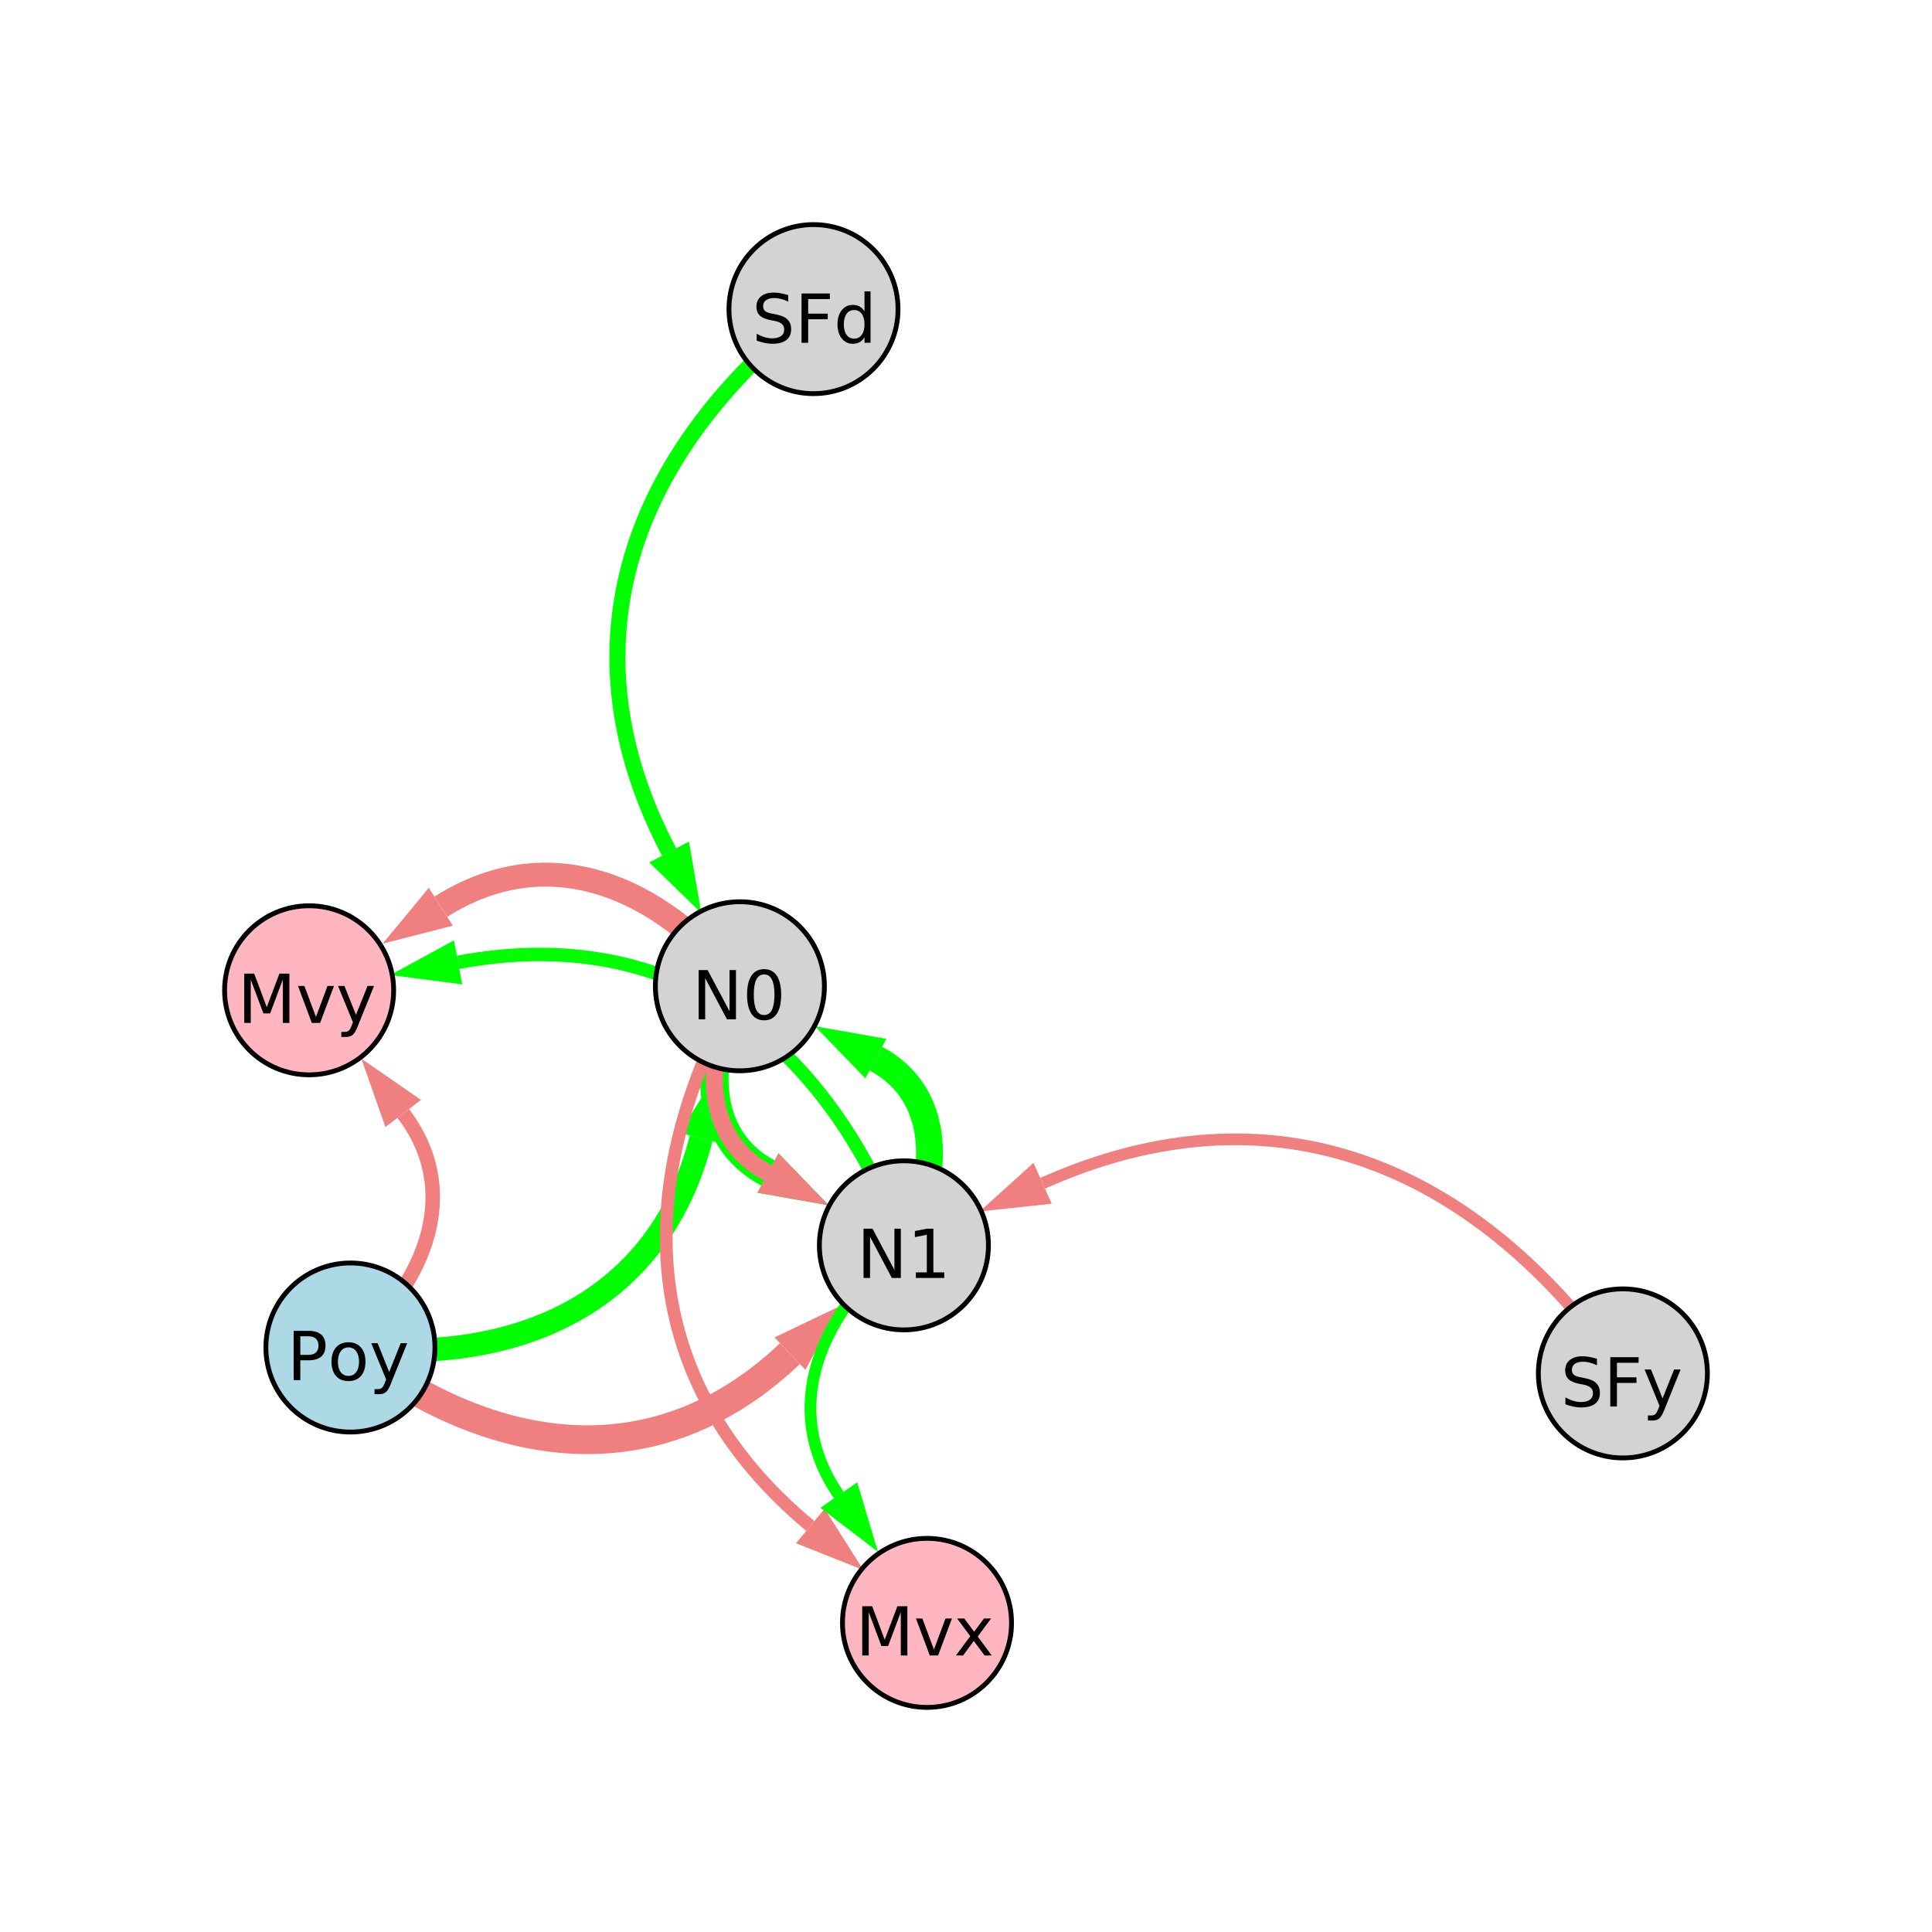
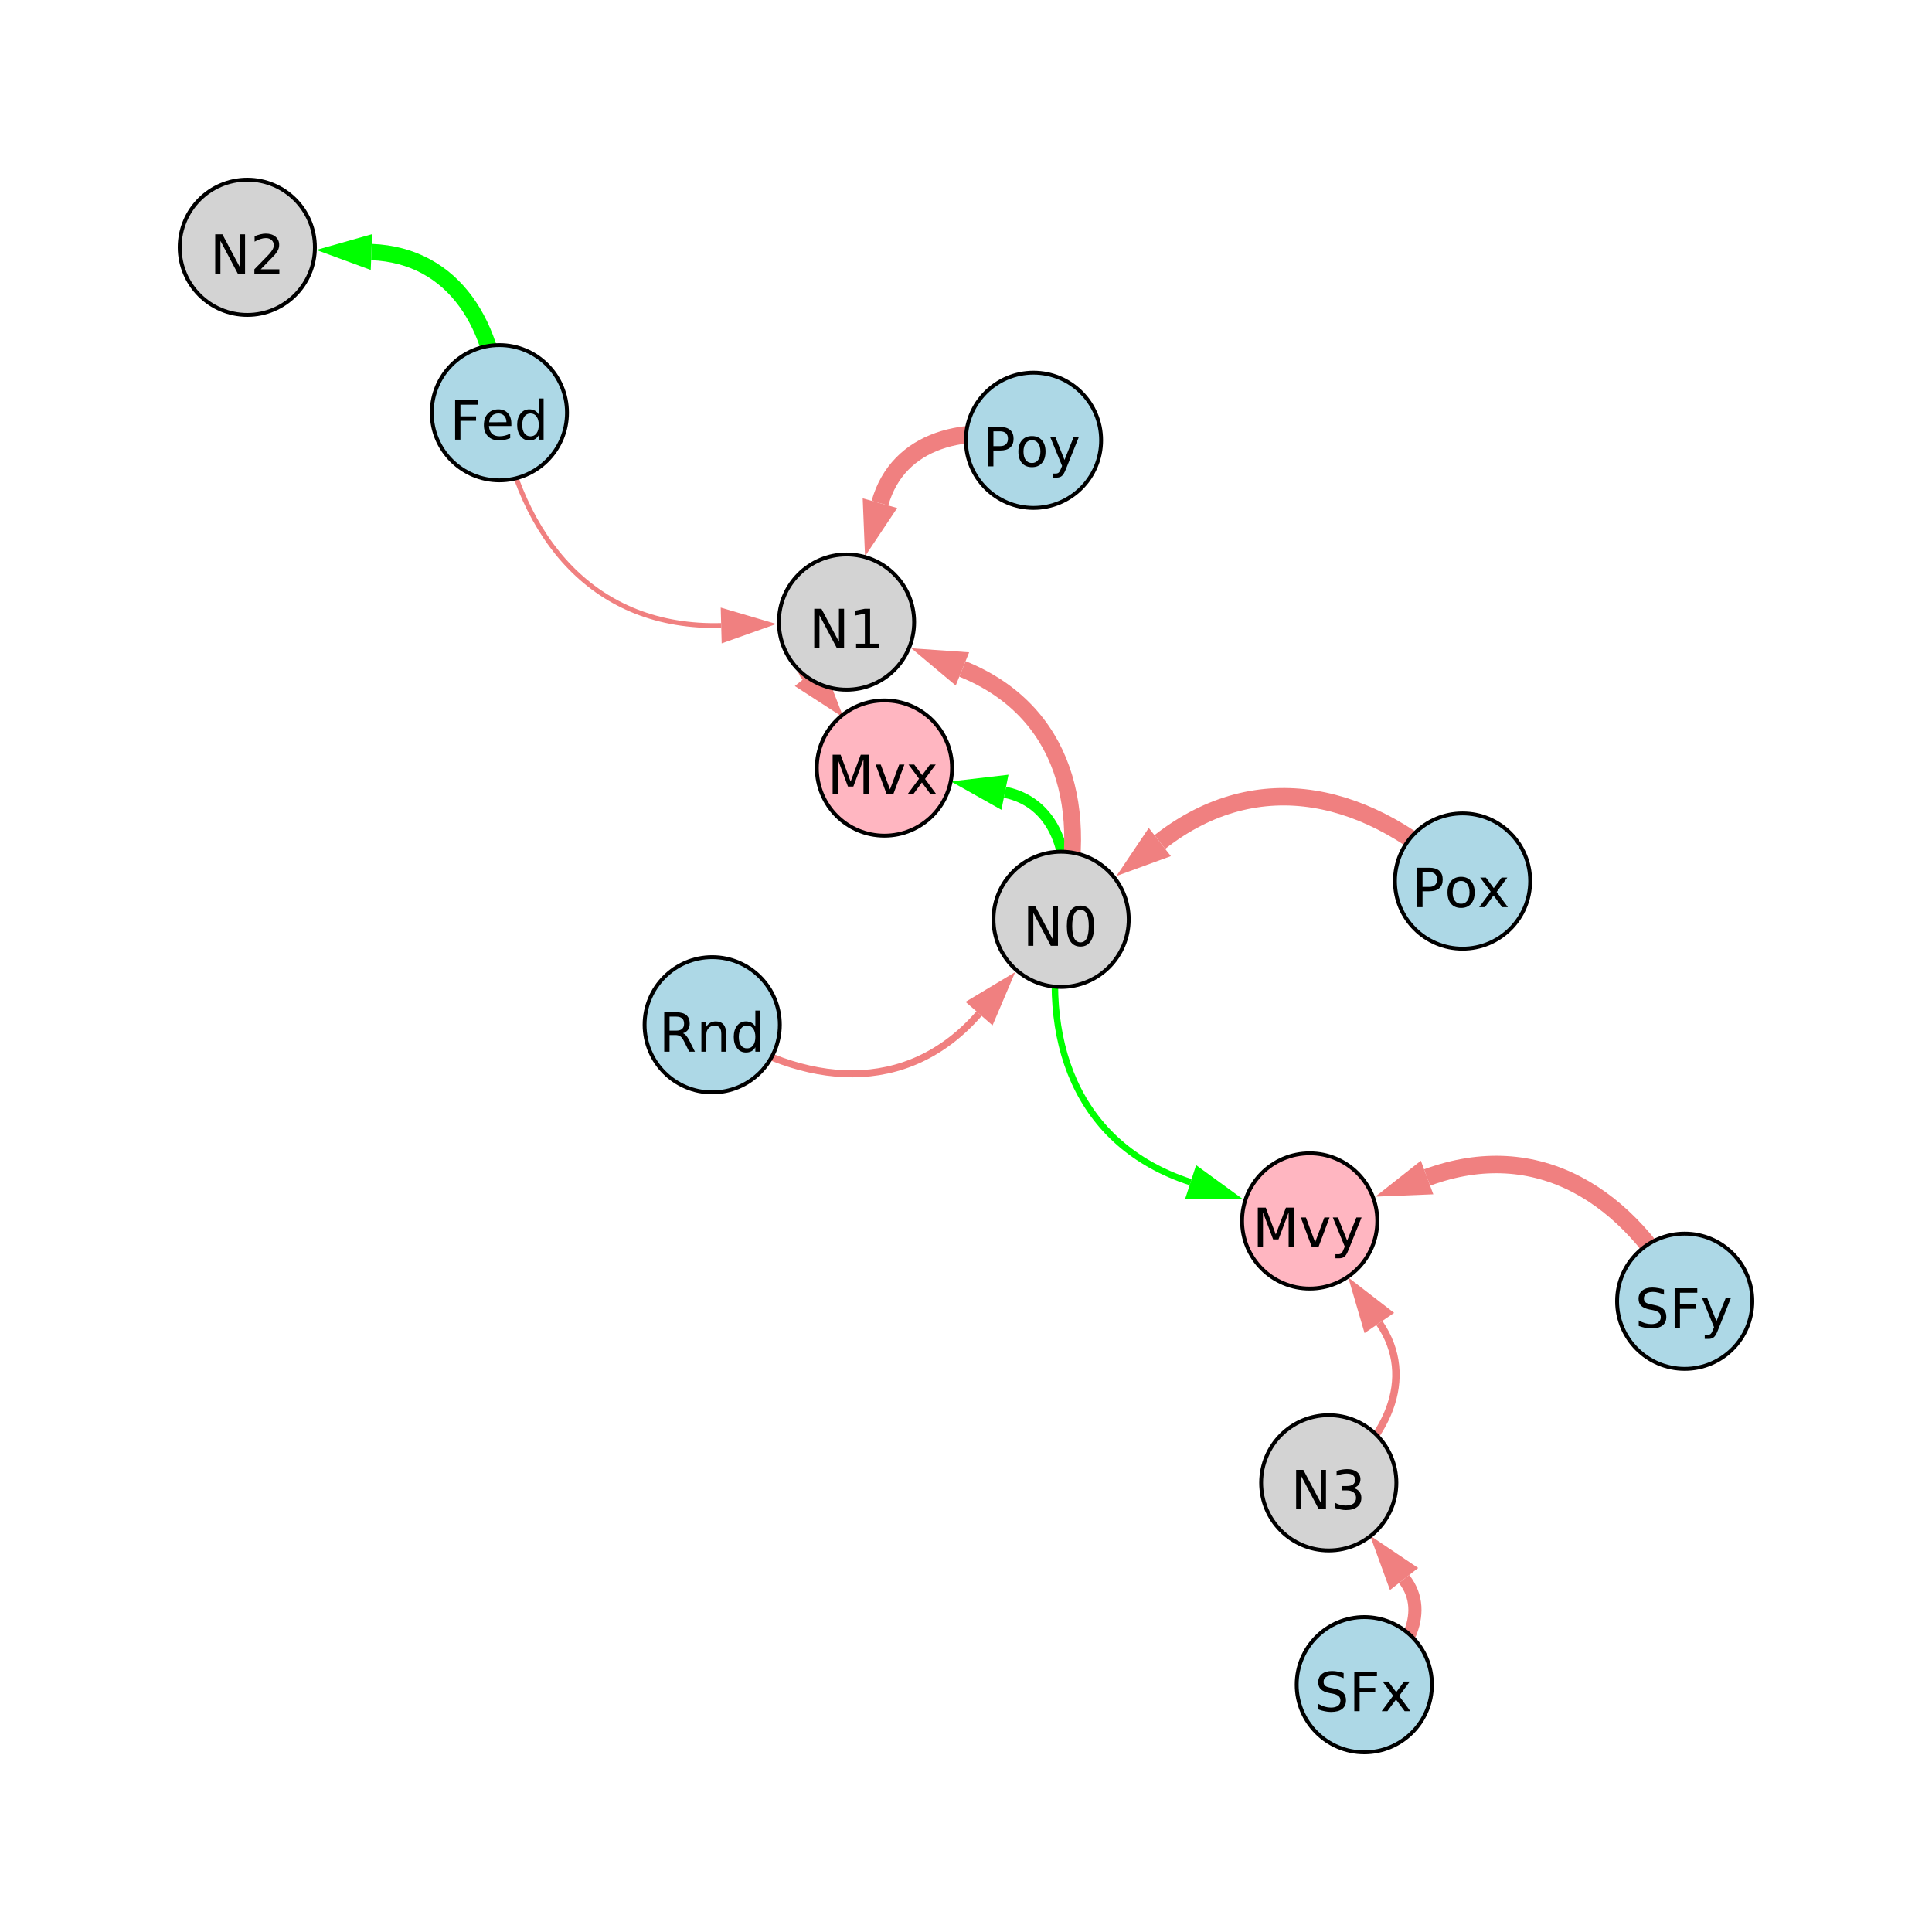
- <svg xmlns="http://www.w3.org/2000/svg" xmlns:xlink="http://www.w3.org/1999/xlink" width="400pt" height="400pt" viewBox="0 0 400 400" version="1.1">
+ <svg xmlns="http://www.w3.org/2000/svg" xmlns:xlink="http://www.w3.org/1999/xlink" width="500pt" height="500pt" viewBox="0 0 500 500" version="1.1">
  <defs>
    <g>
      <symbol overflow="visible" id="glyph0-0">
        <path style="stroke:none;" d="M 0.703 2.469 L 0.703 -9.875 L 7.703 -9.875 L 7.703 2.469 Z M 1.484 1.703 L 6.922 1.703 L 6.922 -9.078 L 1.484 -9.078 Z M 1.484 1.703 " />
      </symbol>
      <symbol overflow="visible" id="glyph0-1">
+         <path style="stroke:none;" d="M 1.375 -10.203 L 3.234 -10.203 L 7.766 -1.672 L 7.766 -10.203 L 9.094 -10.203 L 9.094 0 L 7.234 0 L 2.719 -8.531 L 2.719 0 L 1.375 0 Z M 1.375 -10.203 " />
+       </symbol>
+       <symbol overflow="visible" id="glyph0-2">
+         <path style="stroke:none;" d="M 5.688 -5.5 C 6.344 -5.363 6.852 -5.07 7.219 -4.625 C 7.594 -4.176 7.781 -3.625 7.781 -2.969 C 7.781 -1.957 7.43 -1.176 6.734 -0.625 C 6.047 -0.07 5.066 0.203 3.797 0.203 C 3.367 0.203 2.926 0.156 2.469 0.062 C 2.02 -0.02 1.551 -0.145 1.062 -0.312 L 1.062 -1.641 C 1.445 -1.422 1.867 -1.254 2.328 -1.141 C 2.785 -1.023 3.258 -0.969 3.75 -0.969 C 4.613 -0.969 5.27 -1.133 5.719 -1.469 C 6.176 -1.812 6.406 -2.312 6.406 -2.969 C 6.406 -3.57 6.191 -4.039 5.766 -4.375 C 5.348 -4.719 4.766 -4.891 4.016 -4.891 L 2.828 -4.891 L 2.828 -6.016 L 4.078 -6.016 C 4.754 -6.016 5.27 -6.148 5.625 -6.422 C 5.988 -6.703 6.172 -7.098 6.172 -7.609 C 6.172 -8.129 5.984 -8.531 5.609 -8.812 C 5.242 -9.094 4.711 -9.234 4.016 -9.234 C 3.641 -9.234 3.234 -9.191 2.797 -9.109 C 2.367 -9.023 1.895 -8.895 1.375 -8.719 L 1.375 -9.953 C 1.895 -10.098 2.383 -10.207 2.844 -10.281 C 3.301 -10.352 3.734 -10.391 4.141 -10.391 C 5.191 -10.391 6.02 -10.148 6.625 -9.672 C 7.238 -9.203 7.547 -8.562 7.547 -7.75 C 7.547 -7.176 7.383 -6.695 7.062 -6.312 C 6.738 -5.926 6.281 -5.656 5.688 -5.5 Z M 5.688 -5.5 " />
+       </symbol>
+       <symbol overflow="visible" id="glyph0-3">
+         <path style="stroke:none;" d="M 1.375 -10.203 L 3.438 -10.203 L 6.031 -3.266 L 8.656 -10.203 L 10.719 -10.203 L 10.719 0 L 9.359 0 L 9.359 -8.969 L 6.734 -1.969 L 5.344 -1.969 L 2.719 -8.969 L 2.719 0 L 1.375 0 Z M 1.375 -10.203 " />
+       </symbol>
+       <symbol overflow="visible" id="glyph0-4">
+         <path style="stroke:none;" d="M 0.422 -7.656 L 1.75 -7.656 L 4.141 -1.234 L 6.531 -7.656 L 7.875 -7.656 L 5 0 L 3.281 0 Z M 0.422 -7.656 " />
+       </symbol>
+       <symbol overflow="visible" id="glyph0-5">
+         <path style="stroke:none;" d="M 4.5 0.719 C 4.145 1.625 3.797 2.211 3.453 2.484 C 3.117 2.766 2.672 2.906 2.109 2.906 L 1.109 2.906 L 1.109 1.859 L 1.844 1.859 C 2.188 1.859 2.453 1.773 2.641 1.609 C 2.836 1.453 3.051 1.066 3.281 0.453 L 3.516 -0.125 L 0.422 -7.656 L 1.75 -7.656 L 4.141 -1.672 L 6.531 -7.656 L 7.875 -7.656 Z M 4.5 0.719 " />
+       </symbol>
+       <symbol overflow="visible" id="glyph0-6">
+         <path style="stroke:none;" d="M 4.453 -9.297 C 3.742 -9.297 3.207 -8.945 2.844 -8.25 C 2.488 -7.551 2.312 -6.5 2.312 -5.094 C 2.312 -3.695 2.488 -2.645 2.844 -1.938 C 3.207 -1.238 3.742 -0.891 4.453 -0.891 C 5.172 -0.891 5.707 -1.238 6.062 -1.938 C 6.414 -2.645 6.594 -3.695 6.594 -5.094 C 6.594 -6.5 6.414 -7.551 6.062 -8.25 C 5.707 -8.945 5.172 -9.297 4.453 -9.297 Z M 4.453 -10.391 C 5.598 -10.391 6.473 -9.938 7.078 -9.031 C 7.68 -8.125 7.984 -6.812 7.984 -5.094 C 7.984 -3.375 7.68 -2.062 7.078 -1.156 C 6.473 -0.25 5.598 0.203 4.453 0.203 C 3.305 0.203 2.43 -0.25 1.828 -1.156 C 1.223 -2.062 0.922 -3.375 0.922 -5.094 C 0.922 -6.812 1.223 -8.125 1.828 -9.031 C 2.43 -9.938 3.305 -10.391 4.453 -10.391 Z M 4.453 -10.391 " />
+       </symbol>
+       <symbol overflow="visible" id="glyph0-7">
+         <path style="stroke:none;" d="M 7.688 -7.656 L 4.922 -3.938 L 7.828 0 L 6.344 0 L 4.109 -3.016 L 1.891 0 L 0.406 0 L 3.375 -4 L 0.656 -7.656 L 2.141 -7.656 L 4.172 -4.922 L 6.203 -7.656 Z M 7.688 -7.656 " />
+       </symbol>
+       <symbol overflow="visible" id="glyph0-8">
+         <path style="stroke:none;" d="M 6.219 -4.781 C 6.508 -4.688 6.797 -4.473 7.078 -4.141 C 7.359 -3.816 7.641 -3.367 7.922 -2.797 L 9.328 0 L 7.844 0 L 6.531 -2.625 C 6.195 -3.301 5.867 -3.75 5.547 -3.969 C 5.234 -4.195 4.805 -4.312 4.266 -4.312 L 2.75 -4.312 L 2.75 0 L 1.375 0 L 1.375 -10.203 L 4.484 -10.203 C 5.648 -10.203 6.52 -9.957 7.094 -9.469 C 7.676 -8.988 7.969 -8.254 7.969 -7.266 C 7.969 -6.617 7.816 -6.082 7.516 -5.656 C 7.211 -5.238 6.781 -4.945 6.219 -4.781 Z M 2.75 -9.078 L 2.75 -5.453 L 4.484 -5.453 C 5.148 -5.453 5.656 -5.602 6 -5.906 C 6.344 -6.219 6.516 -6.672 6.516 -7.266 C 6.516 -7.859 6.344 -8.305 6 -8.609 C 5.656 -8.922 5.148 -9.078 4.484 -9.078 Z M 2.75 -9.078 " />
+       </symbol>
+       <symbol overflow="visible" id="glyph0-9">
+         <path style="stroke:none;" d="M 7.688 -4.625 L 7.688 0 L 6.422 0 L 6.422 -4.578 C 6.422 -5.305 6.281 -5.848 6 -6.203 C 5.719 -6.566 5.297 -6.75 4.734 -6.75 C 4.055 -6.75 3.52 -6.531 3.125 -6.094 C 2.727 -5.664 2.531 -5.078 2.531 -4.328 L 2.531 0 L 1.266 0 L 1.266 -7.656 L 2.531 -7.656 L 2.531 -6.469 C 2.832 -6.926 3.188 -7.27 3.594 -7.5 C 4.008 -7.727 4.484 -7.844 5.016 -7.844 C 5.891 -7.844 6.551 -7.566 7 -7.016 C 7.457 -6.473 7.688 -5.676 7.688 -4.625 Z M 7.688 -4.625 " />
+       </symbol>
+       <symbol overflow="visible" id="glyph0-10">
+         <path style="stroke:none;" d="M 6.359 -6.5 L 6.359 -10.641 L 7.609 -10.641 L 7.609 0 L 6.359 0 L 6.359 -1.156 C 6.098 -0.695 5.766 -0.352 5.359 -0.125 C 4.953 0.094 4.469 0.203 3.906 0.203 C 2.977 0.203 2.223 -0.164 1.641 -0.906 C 1.055 -1.645 0.766 -2.617 0.766 -3.828 C 0.766 -5.023 1.055 -5.992 1.641 -6.734 C 2.223 -7.473 2.977 -7.844 3.906 -7.844 C 4.469 -7.844 4.953 -7.727 5.359 -7.5 C 5.766 -7.281 6.098 -6.945 6.359 -6.5 Z M 2.078 -3.828 C 2.078 -2.898 2.266 -2.172 2.641 -1.641 C 3.023 -1.117 3.551 -0.859 4.219 -0.859 C 4.875 -0.859 5.395 -1.117 5.781 -1.641 C 6.164 -2.172 6.359 -2.898 6.359 -3.828 C 6.359 -4.742 6.164 -5.461 5.781 -5.984 C 5.395 -6.516 4.875 -6.781 4.219 -6.781 C 3.551 -6.781 3.023 -6.516 2.641 -5.984 C 2.266 -5.461 2.078 -4.742 2.078 -3.828 Z M 2.078 -3.828 " />
+       </symbol>
+       <symbol overflow="visible" id="glyph0-11">
        <path style="stroke:none;" d="M 2.75 -9.078 L 2.75 -5.234 L 4.484 -5.234 C 5.129 -5.234 5.629 -5.398 5.984 -5.734 C 6.336 -6.066 6.516 -6.539 6.516 -7.156 C 6.516 -7.77 6.336 -8.242 5.984 -8.578 C 5.629 -8.91 5.129 -9.078 4.484 -9.078 Z M 1.375 -10.203 L 4.484 -10.203 C 5.629 -10.203 6.492 -9.941 7.078 -9.422 C 7.672 -8.91 7.969 -8.156 7.969 -7.156 C 7.969 -6.145 7.672 -5.383 7.078 -4.875 C 6.492 -4.363 5.629 -4.109 4.484 -4.109 L 2.75 -4.109 L 2.75 0 L 1.375 0 Z M 1.375 -10.203 " />
      </symbol>
-       <symbol overflow="visible" id="glyph0-2">
+       <symbol overflow="visible" id="glyph0-12">
        <path style="stroke:none;" d="M 4.281 -6.781 C 3.613 -6.781 3.082 -6.516 2.688 -5.984 C 2.289 -5.461 2.094 -4.742 2.094 -3.828 C 2.094 -2.91 2.285 -2.188 2.672 -1.656 C 3.066 -1.133 3.602 -0.875 4.281 -0.875 C 4.957 -0.875 5.488 -1.133 5.875 -1.656 C 6.27 -2.188 6.469 -2.91 6.469 -3.828 C 6.469 -4.734 6.27 -5.453 5.875 -5.984 C 5.488 -6.516 4.957 -6.781 4.281 -6.781 Z M 4.281 -7.844 C 5.375 -7.844 6.234 -7.484 6.859 -6.766 C 7.484 -6.055 7.797 -5.078 7.797 -3.828 C 7.797 -2.566 7.484 -1.578 6.859 -0.859 C 6.234 -0.148 5.375 0.203 4.281 0.203 C 3.188 0.203 2.328 -0.148 1.703 -0.859 C 1.078 -1.578 0.766 -2.566 0.766 -3.828 C 0.766 -5.078 1.078 -6.055 1.703 -6.766 C 2.328 -7.484 3.188 -7.844 4.281 -7.844 Z M 4.281 -7.844 " />
      </symbol>
-       <symbol overflow="visible" id="glyph0-3">
-         <path style="stroke:none;" d="M 4.5 0.719 C 4.145 1.625 3.797 2.211 3.453 2.484 C 3.117 2.766 2.672 2.906 2.109 2.906 L 1.109 2.906 L 1.109 1.859 L 1.844 1.859 C 2.188 1.859 2.453 1.773 2.641 1.609 C 2.836 1.453 3.051 1.066 3.281 0.453 L 3.516 -0.125 L 0.422 -7.656 L 1.75 -7.656 L 4.141 -1.672 L 6.531 -7.656 L 7.875 -7.656 Z M 4.5 0.719 " />
-       </symbol>
-       <symbol overflow="visible" id="glyph0-4">
-         <path style="stroke:none;" d="M 1.375 -10.203 L 3.234 -10.203 L 7.766 -1.672 L 7.766 -10.203 L 9.094 -10.203 L 9.094 0 L 7.234 0 L 2.719 -8.531 L 2.719 0 L 1.375 0 Z M 1.375 -10.203 " />
-       </symbol>
-       <symbol overflow="visible" id="glyph0-5">
-         <path style="stroke:none;" d="M 4.453 -9.297 C 3.742 -9.297 3.207 -8.945 2.844 -8.25 C 2.488 -7.551 2.312 -6.5 2.312 -5.094 C 2.312 -3.695 2.488 -2.645 2.844 -1.938 C 3.207 -1.238 3.742 -0.891 4.453 -0.891 C 5.172 -0.891 5.707 -1.238 6.062 -1.938 C 6.414 -2.645 6.594 -3.695 6.594 -5.094 C 6.594 -6.5 6.414 -7.551 6.062 -8.25 C 5.707 -8.945 5.172 -9.297 4.453 -9.297 Z M 4.453 -10.391 C 5.598 -10.391 6.473 -9.938 7.078 -9.031 C 7.68 -8.125 7.984 -6.812 7.984 -5.094 C 7.984 -3.375 7.68 -2.062 7.078 -1.156 C 6.473 -0.25 5.598 0.203 4.453 0.203 C 3.305 0.203 2.43 -0.25 1.828 -1.156 C 1.223 -2.062 0.922 -3.375 0.922 -5.094 C 0.922 -6.812 1.223 -8.125 1.828 -9.031 C 2.43 -9.938 3.305 -10.391 4.453 -10.391 Z M 4.453 -10.391 " />
-       </symbol>
-       <symbol overflow="visible" id="glyph0-6">
-         <path style="stroke:none;" d="M 1.375 -10.203 L 3.438 -10.203 L 6.031 -3.266 L 8.656 -10.203 L 10.719 -10.203 L 10.719 0 L 9.359 0 L 9.359 -8.969 L 6.734 -1.969 L 5.344 -1.969 L 2.719 -8.969 L 2.719 0 L 1.375 0 Z M 1.375 -10.203 " />
-       </symbol>
-       <symbol overflow="visible" id="glyph0-7">
-         <path style="stroke:none;" d="M 0.422 -7.656 L 1.75 -7.656 L 4.141 -1.234 L 6.531 -7.656 L 7.875 -7.656 L 5 0 L 3.281 0 Z M 0.422 -7.656 " />
-       </symbol>
-       <symbol overflow="visible" id="glyph0-8">
+       <symbol overflow="visible" id="glyph0-13">
        <path style="stroke:none;" d="M 1.734 -1.156 L 4 -1.156 L 4 -8.953 L 1.531 -8.453 L 1.531 -9.719 L 3.984 -10.203 L 5.359 -10.203 L 5.359 -1.156 L 7.609 -1.156 L 7.609 0 L 1.734 0 Z M 1.734 -1.156 " />
      </symbol>
-       <symbol overflow="visible" id="glyph0-9">
+       <symbol overflow="visible" id="glyph0-14">
+         <path style="stroke:none;" d="M 1.375 -10.203 L 7.234 -10.203 L 7.234 -9.047 L 2.75 -9.047 L 2.75 -6.031 L 6.797 -6.031 L 6.797 -4.875 L 2.75 -4.875 L 2.75 0 L 1.375 0 Z M 1.375 -10.203 " />
+       </symbol>
+       <symbol overflow="visible" id="glyph0-15">
+         <path style="stroke:none;" d="M 7.875 -4.141 L 7.875 -3.531 L 2.078 -3.531 C 2.141 -2.664 2.398 -2.004 2.859 -1.547 C 3.328 -1.098 3.977 -0.875 4.812 -0.875 C 5.301 -0.875 5.77 -0.93 6.219 -1.047 C 6.676 -1.16 7.129 -1.336 7.578 -1.578 L 7.578 -0.391 C 7.117 -0.203 6.648 -0.055 6.172 0.047 C 5.703 0.148 5.227 0.203 4.75 0.203 C 3.52 0.203 2.547 -0.148 1.828 -0.859 C 1.117 -1.578 0.766 -2.539 0.766 -3.75 C 0.766 -5.008 1.102 -6.004 1.781 -6.734 C 2.457 -7.473 3.375 -7.844 4.531 -7.844 C 5.562 -7.844 6.375 -7.508 6.969 -6.844 C 7.57 -6.188 7.875 -5.285 7.875 -4.141 Z M 6.609 -4.516 C 6.598 -5.203 6.406 -5.75 6.031 -6.156 C 5.656 -6.57 5.16 -6.781 4.547 -6.781 C 3.836 -6.781 3.27 -6.578 2.844 -6.172 C 2.426 -5.773 2.188 -5.219 2.125 -4.5 Z M 6.609 -4.516 " />
+       </symbol>
+       <symbol overflow="visible" id="glyph0-16">
        <path style="stroke:none;" d="M 7.5 -9.875 L 7.5 -8.531 C 6.969 -8.781 6.469 -8.961 6 -9.078 C 5.539 -9.203 5.094 -9.266 4.656 -9.266 C 3.906 -9.266 3.328 -9.117 2.922 -8.828 C 2.516 -8.535 2.312 -8.125 2.312 -7.594 C 2.312 -7.133 2.445 -6.789 2.719 -6.562 C 2.988 -6.332 3.504 -6.148 4.266 -6.016 L 5.094 -5.844 C 6.125 -5.645 6.883 -5.297 7.375 -4.797 C 7.863 -4.305 8.109 -3.645 8.109 -2.812 C 8.109 -1.82 7.773 -1.07 7.109 -0.562 C 6.453 -0.051 5.484 0.203 4.203 0.203 C 3.711 0.203 3.195 0.145 2.656 0.031 C 2.113 -0.07 1.551 -0.234 0.969 -0.453 L 0.969 -1.875 C 1.531 -1.562 2.078 -1.32 2.609 -1.156 C 3.148 -1 3.68 -0.922 4.203 -0.922 C 4.984 -0.922 5.586 -1.078 6.016 -1.391 C 6.453 -1.703 6.672 -2.145 6.672 -2.719 C 6.672 -3.219 6.516 -3.609 6.203 -3.891 C 5.898 -4.172 5.395 -4.383 4.688 -4.531 L 3.844 -4.688 C 2.812 -4.895 2.066 -5.219 1.609 -5.656 C 1.148 -6.094 0.922 -6.703 0.922 -7.484 C 0.922 -8.379 1.238 -9.086 1.875 -9.609 C 2.508 -10.129 3.383 -10.391 4.5 -10.391 C 4.977 -10.391 5.469 -10.344 5.969 -10.25 C 6.469 -10.164 6.977 -10.039 7.5 -9.875 Z M 7.5 -9.875 " />
      </symbol>
-       <symbol overflow="visible" id="glyph0-10">
-         <path style="stroke:none;" d="M 1.375 -10.203 L 7.234 -10.203 L 7.234 -9.047 L 2.75 -9.047 L 2.75 -6.031 L 6.797 -6.031 L 6.797 -4.875 L 2.75 -4.875 L 2.75 0 L 1.375 0 Z M 1.375 -10.203 " />
-       </symbol>
-       <symbol overflow="visible" id="glyph0-11">
-         <path style="stroke:none;" d="M 7.688 -7.656 L 4.922 -3.938 L 7.828 0 L 6.344 0 L 4.109 -3.016 L 1.891 0 L 0.406 0 L 3.375 -4 L 0.656 -7.656 L 2.141 -7.656 L 4.172 -4.922 L 6.203 -7.656 Z M 7.688 -7.656 " />
-       </symbol>
-       <symbol overflow="visible" id="glyph0-12">
-         <path style="stroke:none;" d="M 6.359 -6.5 L 6.359 -10.641 L 7.609 -10.641 L 7.609 0 L 6.359 0 L 6.359 -1.156 C 6.098 -0.695 5.766 -0.352 5.359 -0.125 C 4.953 0.094 4.469 0.203 3.906 0.203 C 2.977 0.203 2.223 -0.164 1.641 -0.906 C 1.055 -1.645 0.766 -2.617 0.766 -3.828 C 0.766 -5.023 1.055 -5.992 1.641 -6.734 C 2.223 -7.473 2.977 -7.844 3.906 -7.844 C 4.469 -7.844 4.953 -7.727 5.359 -7.5 C 5.766 -7.281 6.098 -6.945 6.359 -6.5 Z M 2.078 -3.828 C 2.078 -2.898 2.266 -2.172 2.641 -1.641 C 3.023 -1.117 3.551 -0.859 4.219 -0.859 C 4.875 -0.859 5.395 -1.117 5.781 -1.641 C 6.164 -2.172 6.359 -2.898 6.359 -3.828 C 6.359 -4.742 6.164 -5.461 5.781 -5.984 C 5.395 -6.516 4.875 -6.781 4.219 -6.781 C 3.551 -6.781 3.023 -6.516 2.641 -5.984 C 2.266 -5.461 2.078 -4.742 2.078 -3.828 Z M 2.078 -3.828 " />
+       <symbol overflow="visible" id="glyph0-17">
+         <path style="stroke:none;" d="M 2.688 -1.156 L 7.5 -1.156 L 7.5 0 L 1.031 0 L 1.031 -1.156 C 1.551 -1.695 2.266 -2.426 3.172 -3.344 C 4.078 -4.258 4.645 -4.848 4.875 -5.109 C 5.312 -5.609 5.617 -6.031 5.797 -6.375 C 5.973 -6.719 6.062 -7.055 6.062 -7.391 C 6.062 -7.93 5.867 -8.375 5.484 -8.719 C 5.109 -9.062 4.613 -9.234 4 -9.234 C 3.57 -9.234 3.117 -9.156 2.641 -9 C 2.16 -8.852 1.645 -8.625 1.094 -8.312 L 1.094 -9.719 C 1.645 -9.938 2.16 -10.102 2.641 -10.219 C 3.129 -10.332 3.578 -10.391 3.984 -10.391 C 5.035 -10.391 5.875 -10.125 6.5 -9.594 C 7.133 -9.07 7.453 -8.367 7.453 -7.484 C 7.453 -7.055 7.375 -6.656 7.219 -6.281 C 7.062 -5.906 6.773 -5.461 6.359 -4.953 C 6.242 -4.828 5.879 -4.445 5.266 -3.812 C 4.66 -3.176 3.801 -2.289 2.688 -1.156 Z M 2.688 -1.156 " />
      </symbol>
    </g>
  </defs>
  <g id="surface1">
-     <rect x="0" y="0" width="400" height="400" style="fill:rgb(100%,100%,100%);fill-opacity:1;stroke:none;" />
-     <path style="fill:none;stroke-width:4.841;stroke-linecap:butt;stroke-linejoin:miter;stroke:rgb(0%,100%,0%);stroke-opacity:1;stroke-miterlimit:10;" d="M 72.551 278.988 C 107.582 282.707 136.539 269.48 145.16 235.68 " />
-     <path style=" stroke:none;fill-rule:nonzero;fill:rgb(0%,100%,0%);fill-opacity:1;" d="M 148.684 221.855 L 149.652 236.824 L 140.668 234.535 L 148.684 221.855 " />
-     <path style="fill:none;stroke-width:4.956;stroke-linecap:butt;stroke-linejoin:miter;stroke:rgb(94.118%,50.196%,50.196%);stroke-opacity:1;stroke-miterlimit:10;" d="M 153.188 204.195 C 136.664 183.23 113.441 173.672 91.27 187.734 " />
-     <path style=" stroke:none;fill-rule:nonzero;fill:rgb(94.118%,50.196%,50.196%);fill-opacity:1;" d="M 79.223 195.375 L 88.785 183.82 L 93.754 191.648 L 79.223 195.375 " />
-     <path style="fill:none;stroke-width:5.955;stroke-linecap:butt;stroke-linejoin:miter;stroke:rgb(94.118%,50.196%,50.196%);stroke-opacity:1;stroke-miterlimit:10;" d="M 72.551 278.988 C 102.57 302.16 136.301 306.156 163.559 280.25 " />
-     <path style=" stroke:none;fill-rule:nonzero;fill:rgb(94.118%,50.196%,50.196%);fill-opacity:1;" d="M 173.898 270.426 L 166.75 283.613 L 160.363 276.891 L 173.898 270.426 " />
-     <path style="fill:none;stroke-width:3.005;stroke-linecap:butt;stroke-linejoin:miter;stroke:rgb(94.118%,50.196%,50.196%);stroke-opacity:1;stroke-miterlimit:10;" d="M 72.551 278.988 C 88.309 265.57 95.715 246.543 83.48 230.531 " />
-     <path style=" stroke:none;fill-rule:nonzero;fill:rgb(94.118%,50.196%,50.196%);fill-opacity:1;" d="M 74.82 219.195 L 87.164 227.719 L 79.797 233.348 L 74.82 219.195 " />
-     <path style="fill:none;stroke-width:5.899;stroke-linecap:butt;stroke-linejoin:miter;stroke:rgb(0%,100%,0%);stroke-opacity:1;stroke-miterlimit:10;" d="M 153.188 204.195 C 145.461 218.535 145.215 235.523 159 242.855 " />
-     <path style=" stroke:none;fill-rule:nonzero;fill:rgb(0%,100%,0%);fill-opacity:1;" d="M 171.594 249.559 L 156.82 246.949 L 161.176 238.766 L 171.594 249.559 " />
-     <path style="fill:none;stroke-width:2.424;stroke-linecap:butt;stroke-linejoin:miter;stroke:rgb(94.118%,50.196%,50.196%);stroke-opacity:1;stroke-miterlimit:10;" d="M 336 284.348 C 305.793 241.195 263.738 223.582 215.859 244.992 " />
-     <path style=" stroke:none;fill-rule:nonzero;fill:rgb(94.118%,50.196%,50.196%);fill-opacity:1;" d="M 202.84 250.816 L 213.969 240.762 L 217.754 249.223 L 202.84 250.816 " />
-     <path style="fill:none;stroke-width:2.79;stroke-linecap:butt;stroke-linejoin:miter;stroke:rgb(0%,100%,0%);stroke-opacity:1;stroke-miterlimit:10;" d="M 187.145 257.836 C 171.027 215.23 139.355 190.891 94.844 199.242 " />
-     <path style=" stroke:none;fill-rule:nonzero;fill:rgb(0%,100%,0%);fill-opacity:1;" d="M 80.824 201.875 L 93.992 194.688 L 95.699 203.801 L 80.824 201.875 " />
-     <path style="fill:none;stroke-width:2.64;stroke-linecap:butt;stroke-linejoin:miter;stroke:rgb(94.118%,50.196%,50.196%);stroke-opacity:1;stroke-miterlimit:10;" d="M 153.188 204.195 C 130.113 245.09 131.844 286.105 167.77 315.941 " />
-     <path style=" stroke:none;fill-rule:nonzero;fill:rgb(94.118%,50.196%,50.196%);fill-opacity:1;" d="M 178.742 325.055 L 164.809 319.508 L 170.73 312.375 L 178.742 325.055 " />
-     <path style="fill:none;stroke-width:3.558;stroke-linecap:butt;stroke-linejoin:miter;stroke:rgb(94.118%,50.196%,50.196%);stroke-opacity:1;stroke-miterlimit:10;" d="M 153.188 204.195 C 145.461 218.535 145.215 235.523 159 242.855 " />
-     <path style=" stroke:none;fill-rule:nonzero;fill:rgb(94.118%,50.196%,50.196%);fill-opacity:1;" d="M 171.594 249.559 L 156.82 246.949 L 161.176 238.766 L 171.594 249.559 " />
-     <path style="fill:none;stroke-width:5.559;stroke-linecap:butt;stroke-linejoin:miter;stroke:rgb(0%,100%,0%);stroke-opacity:1;stroke-miterlimit:10;" d="M 187.145 257.836 C 194.875 243.496 195.121 226.508 181.336 219.176 " />
-     <path style=" stroke:none;fill-rule:nonzero;fill:rgb(0%,100%,0%);fill-opacity:1;" d="M 168.742 212.473 L 183.512 215.082 L 179.16 223.266 L 168.742 212.473 " />
-     <path style="fill:none;stroke-width:2.438;stroke-linecap:butt;stroke-linejoin:miter;stroke:rgb(0%,100%,0%);stroke-opacity:1;stroke-miterlimit:10;" d="M 187.145 257.836 C 169.727 271.699 161.316 291.637 173.668 309.539 " />
-     <path style=" stroke:none;fill-rule:nonzero;fill:rgb(0%,100%,0%);fill-opacity:1;" d="M 181.77 321.281 L 169.852 312.172 L 177.484 306.906 L 181.77 321.281 " />
-     <path style="fill:none;stroke-width:3.32;stroke-linecap:butt;stroke-linejoin:miter;stroke:rgb(0%,100%,0%);stroke-opacity:1;stroke-miterlimit:10;" d="M 168.426 64 C 130.363 93.996 116.062 133.754 138.539 176.402 " />
-     <path style=" stroke:none;fill-rule:nonzero;fill:rgb(0%,100%,0%);fill-opacity:1;" d="M 145.191 189.023 L 134.441 178.566 L 142.641 174.242 L 145.191 189.023 " />
-     <path style="fill-rule:nonzero;fill:rgb(67.843%,84.706%,90.196%);fill-opacity:1;stroke-width:1;stroke-linecap:butt;stroke-linejoin:miter;stroke:rgb(0%,0%,0%);stroke-opacity:1;stroke-miterlimit:10;" d="M 90.051 278.988 C 90.051 288.656 82.219 296.488 72.551 296.488 C 62.887 296.488 55.051 288.656 55.051 278.988 C 55.051 269.324 62.887 261.488 72.551 261.488 C 82.219 261.488 90.051 269.324 90.051 278.988 " />
-     <path style="fill-rule:nonzero;fill:rgb(82.745%,82.745%,82.745%);fill-opacity:1;stroke-width:1;stroke-linecap:butt;stroke-linejoin:miter;stroke:rgb(0%,0%,0%);stroke-opacity:1;stroke-miterlimit:10;" d="M 170.688 204.195 C 170.688 213.859 162.855 221.695 153.188 221.695 C 143.523 221.695 135.688 213.859 135.688 204.195 C 135.688 194.531 143.523 186.695 153.188 186.695 C 162.855 186.695 170.688 194.531 170.688 204.195 " />
-     <path style="fill-rule:nonzero;fill:rgb(100%,71.373%,75.686%);fill-opacity:1;stroke-width:1;stroke-linecap:butt;stroke-linejoin:miter;stroke:rgb(0%,0%,0%);stroke-opacity:1;stroke-miterlimit:10;" d="M 81.5 205.031 C 81.5 214.699 73.664 222.531 64 222.531 C 54.336 222.531 46.5 214.699 46.5 205.031 C 46.5 195.367 54.336 187.531 64 187.531 C 73.664 187.531 81.5 195.367 81.5 205.031 " />
-     <path style="fill-rule:nonzero;fill:rgb(82.745%,82.745%,82.745%);fill-opacity:1;stroke-width:1;stroke-linecap:butt;stroke-linejoin:miter;stroke:rgb(0%,0%,0%);stroke-opacity:1;stroke-miterlimit:10;" d="M 204.645 257.836 C 204.645 267.5 196.809 275.336 187.145 275.336 C 177.48 275.336 169.645 267.5 169.645 257.836 C 169.645 248.168 177.48 240.336 187.145 240.336 C 196.809 240.336 204.645 248.168 204.645 257.836 " />
-     <path style="fill-rule:nonzero;fill:rgb(82.745%,82.745%,82.745%);fill-opacity:1;stroke-width:1;stroke-linecap:butt;stroke-linejoin:miter;stroke:rgb(0%,0%,0%);stroke-opacity:1;stroke-miterlimit:10;" d="M 353.5 284.348 C 353.5 294.016 345.664 301.848 336 301.848 C 326.336 301.848 318.5 294.016 318.5 284.348 C 318.5 274.684 326.336 266.848 336 266.848 C 345.664 266.848 353.5 274.684 353.5 284.348 " />
-     <path style="fill-rule:nonzero;fill:rgb(100%,71.373%,75.686%);fill-opacity:1;stroke-width:1;stroke-linecap:butt;stroke-linejoin:miter;stroke:rgb(0%,0%,0%);stroke-opacity:1;stroke-miterlimit:10;" d="M 209.426 336 C 209.426 345.664 201.59 353.5 191.926 353.5 C 182.262 353.5 174.426 345.664 174.426 336 C 174.426 326.336 182.262 318.5 191.926 318.5 C 201.59 318.5 209.426 326.336 209.426 336 " />
-     <path style="fill-rule:nonzero;fill:rgb(82.745%,82.745%,82.745%);fill-opacity:1;stroke-width:1;stroke-linecap:butt;stroke-linejoin:miter;stroke:rgb(0%,0%,0%);stroke-opacity:1;stroke-miterlimit:10;" d="M 185.926 64 C 185.926 73.664 178.09 81.5 168.426 81.5 C 158.762 81.5 150.926 73.664 150.926 64 C 150.926 54.336 158.762 46.5 168.426 46.5 C 178.09 46.5 185.926 54.336 185.926 64 " />
+     <rect x="0" y="0" width="500" height="500" style="fill:rgb(100%,100%,100%);fill-opacity:1;stroke:none;" />
+     <path style="fill:none;stroke-width:1.916;stroke-linecap:butt;stroke-linejoin:miter;stroke:rgb(94.118%,50.196%,50.196%);stroke-opacity:1;stroke-miterlimit:10;" d="M 343.883 383.75 C 358.59 373.234 366.82 356.809 356.977 342.387 " />
+     <path style=" stroke:none;fill-rule:nonzero;fill:rgb(94.118%,50.196%,50.196%);fill-opacity:1;" d="M 348.93 330.605 L 360.805 339.773 L 353.148 345.004 L 348.93 330.605 " />
+     <path style="fill:none;stroke-width:2.912;stroke-linecap:butt;stroke-linejoin:miter;stroke:rgb(0%,100%,0%);stroke-opacity:1;stroke-miterlimit:10;" d="M 274.613 237.922 C 277.992 223.328 274.055 207.844 260.078 205.039 " />
+     <path style=" stroke:none;fill-rule:nonzero;fill:rgb(0%,100%,0%);fill-opacity:1;" d="M 246.094 202.23 L 260.992 200.496 L 259.168 209.582 L 246.094 202.23 " />
+     <path style="fill:none;stroke-width:1.811;stroke-linecap:butt;stroke-linejoin:miter;stroke:rgb(94.118%,50.196%,50.196%);stroke-opacity:1;stroke-miterlimit:10;" d="M 184.32 265.207 C 208.059 281.508 234.73 283.727 253.371 262.32 " />
+     <path style=" stroke:none;fill-rule:nonzero;fill:rgb(94.118%,50.196%,50.196%);fill-opacity:1;" d="M 262.738 251.562 L 256.867 265.363 L 249.875 259.277 L 262.738 251.562 " />
+     <path style="fill:none;stroke-width:4.51;stroke-linecap:butt;stroke-linejoin:miter;stroke:rgb(94.118%,50.196%,50.196%);stroke-opacity:1;stroke-miterlimit:10;" d="M 378.508 228.016 C 354.914 205.062 325.785 197.852 300.16 217.918 " />
+     <path style=" stroke:none;fill-rule:nonzero;fill:rgb(94.118%,50.196%,50.196%);fill-opacity:1;" d="M 288.926 226.715 L 297.301 214.27 L 303.016 221.57 L 288.926 226.715 " />
+     <path style="fill:none;stroke-width:4.488;stroke-linecap:butt;stroke-linejoin:miter;stroke:rgb(94.118%,50.196%,50.196%);stroke-opacity:1;stroke-miterlimit:10;" d="M 267.469 113.945 C 250.152 109.434 232.402 113.594 227.73 130.219 " />
+     <path style=" stroke:none;fill-rule:nonzero;fill:rgb(94.118%,50.196%,50.196%);fill-opacity:1;" d="M 223.871 143.953 L 223.266 128.965 L 232.191 131.473 L 223.871 143.953 " />
+     <path style="fill:none;stroke-width:1.248;stroke-linecap:butt;stroke-linejoin:miter;stroke:rgb(94.118%,50.196%,50.196%);stroke-opacity:1;stroke-miterlimit:10;" d="M 129.238 106.812 C 134.609 139.52 153.875 162.758 186.645 161.871 " />
+     <path style=" stroke:none;fill-rule:nonzero;fill:rgb(94.118%,50.196%,50.196%);fill-opacity:1;" d="M 200.902 161.484 L 186.77 166.504 L 186.52 157.238 L 200.902 161.484 " />
+     <path style="fill:none;stroke-width:3.402;stroke-linecap:butt;stroke-linejoin:miter;stroke:rgb(94.118%,50.196%,50.196%);stroke-opacity:1;stroke-miterlimit:10;" d="M 353.078 436 C 363.352 429.457 370.348 417.547 363.379 408.648 " />
+     <path style=" stroke:none;fill-rule:nonzero;fill:rgb(94.118%,50.196%,50.196%);fill-opacity:1;" d="M 354.586 397.414 L 367.027 405.789 L 359.73 411.504 L 354.586 397.414 " />
+     <path style="fill:none;stroke-width:4.343;stroke-linecap:butt;stroke-linejoin:miter;stroke:rgb(94.118%,50.196%,50.196%);stroke-opacity:1;stroke-miterlimit:10;" d="M 274.613 237.922 C 282.305 209.938 275.609 183.84 249.078 173.117 " />
+     <path style=" stroke:none;fill-rule:nonzero;fill:rgb(94.118%,50.196%,50.196%);fill-opacity:1;" d="M 235.852 167.773 L 250.816 168.82 L 247.344 177.414 L 235.852 167.773 " />
+     <path style="fill:none;stroke-width:4.174;stroke-linecap:butt;stroke-linejoin:miter;stroke:rgb(94.118%,50.196%,50.196%);stroke-opacity:1;stroke-miterlimit:10;" d="M 219.082 160.992 C 212.41 163.094 205.82 170.344 209.301 174.629 " />
+     <path style=" stroke:none;fill-rule:nonzero;fill:rgb(94.118%,50.196%,50.196%);fill-opacity:1;" d="M 218.289 185.707 L 205.699 177.551 L 212.898 171.711 L 218.289 185.707 " />
+     <path style="fill:none;stroke-width:1.676;stroke-linecap:butt;stroke-linejoin:miter;stroke:rgb(0%,100%,0%);stroke-opacity:1;stroke-miterlimit:10;" d="M 274.613 237.922 C 268.777 268.973 278.438 296.285 308.121 305.945 " />
+     <path style=" stroke:none;fill-rule:nonzero;fill:rgb(0%,100%,0%);fill-opacity:1;" d="M 321.688 310.363 L 306.688 310.355 L 309.555 301.539 L 321.688 310.363 " />
+     <path style="fill:none;stroke-width:4.519;stroke-linecap:butt;stroke-linejoin:miter;stroke:rgb(94.118%,50.196%,50.196%);stroke-opacity:1;stroke-miterlimit:10;" d="M 436 336.762 C 421.781 309.418 397.871 294.184 369.332 304.738 " />
+     <path style=" stroke:none;fill-rule:nonzero;fill:rgb(94.118%,50.196%,50.196%);fill-opacity:1;" d="M 355.953 309.691 L 367.723 300.391 L 370.941 309.086 L 355.953 309.691 " />
+     <path style="fill:none;stroke-width:4.219;stroke-linecap:butt;stroke-linejoin:miter;stroke:rgb(0%,100%,0%);stroke-opacity:1;stroke-miterlimit:10;" d="M 129.238 106.812 C 128.594 84.676 117.738 66.059 96.121 65.23 " />
+     <path style=" stroke:none;fill-rule:nonzero;fill:rgb(0%,100%,0%);fill-opacity:1;" d="M 81.867 64.684 L 96.301 60.598 L 95.945 69.863 L 81.867 64.684 " />
+     <path style="fill-rule:nonzero;fill:rgb(82.745%,82.745%,82.745%);fill-opacity:1;stroke-width:1;stroke-linecap:butt;stroke-linejoin:miter;stroke:rgb(0%,0%,0%);stroke-opacity:1;stroke-miterlimit:10;" d="M 361.383 383.75 C 361.383 393.414 353.547 401.25 343.883 401.25 C 334.219 401.25 326.383 393.414 326.383 383.75 C 326.383 374.086 334.219 366.25 343.883 366.25 C 353.547 366.25 361.383 374.086 361.383 383.75 " />
+     <path style="fill-rule:nonzero;fill:rgb(100%,71.373%,75.686%);fill-opacity:1;stroke-width:1;stroke-linecap:butt;stroke-linejoin:miter;stroke:rgb(0%,0%,0%);stroke-opacity:1;stroke-miterlimit:10;" d="M 356.445 315.98 C 356.445 325.645 348.609 333.48 338.945 333.48 C 329.281 333.48 321.445 325.645 321.445 315.98 C 321.445 306.316 329.281 298.48 338.945 298.48 C 348.609 298.48 356.445 306.316 356.445 315.98 " />
+     <path style="fill-rule:nonzero;fill:rgb(82.745%,82.745%,82.745%);fill-opacity:1;stroke-width:1;stroke-linecap:butt;stroke-linejoin:miter;stroke:rgb(0%,0%,0%);stroke-opacity:1;stroke-miterlimit:10;" d="M 292.113 237.922 C 292.113 247.59 284.281 255.422 274.613 255.422 C 264.949 255.422 257.113 247.59 257.113 237.922 C 257.113 228.258 264.949 220.422 274.613 220.422 C 284.281 220.422 292.113 228.258 292.113 237.922 " />
+     <path style="fill-rule:nonzero;fill:rgb(100%,71.373%,75.686%);fill-opacity:1;stroke-width:1;stroke-linecap:butt;stroke-linejoin:miter;stroke:rgb(0%,0%,0%);stroke-opacity:1;stroke-miterlimit:10;" d="M 246.391 198.773 C 246.391 208.441 238.559 216.273 228.891 216.273 C 219.227 216.273 211.391 208.441 211.391 198.773 C 211.391 189.109 219.227 181.273 228.891 181.273 C 238.559 181.273 246.391 189.109 246.391 198.773 " />
+     <path style="fill-rule:nonzero;fill:rgb(67.843%,84.706%,90.196%);fill-opacity:1;stroke-width:1;stroke-linecap:butt;stroke-linejoin:miter;stroke:rgb(0%,0%,0%);stroke-opacity:1;stroke-miterlimit:10;" d="M 201.82 265.207 C 201.82 274.871 193.984 282.707 184.32 282.707 C 174.656 282.707 166.82 274.871 166.82 265.207 C 166.82 255.543 174.656 247.707 184.32 247.707 C 193.984 247.707 201.82 255.543 201.82 265.207 " />
+     <path style="fill-rule:nonzero;fill:rgb(67.843%,84.706%,90.196%);fill-opacity:1;stroke-width:1;stroke-linecap:butt;stroke-linejoin:miter;stroke:rgb(0%,0%,0%);stroke-opacity:1;stroke-miterlimit:10;" d="M 396.008 228.016 C 396.008 237.684 388.172 245.516 378.508 245.516 C 368.84 245.516 361.008 237.684 361.008 228.016 C 361.008 218.352 368.84 210.516 378.508 210.516 C 388.172 210.516 396.008 218.352 396.008 228.016 " />
+     <path style="fill-rule:nonzero;fill:rgb(67.843%,84.706%,90.196%);fill-opacity:1;stroke-width:1;stroke-linecap:butt;stroke-linejoin:miter;stroke:rgb(0%,0%,0%);stroke-opacity:1;stroke-miterlimit:10;" d="M 284.969 113.945 C 284.969 123.609 277.133 131.445 267.469 131.445 C 257.805 131.445 249.969 123.609 249.969 113.945 C 249.969 104.281 257.805 96.445 267.469 96.445 C 277.133 96.445 284.969 104.281 284.969 113.945 " />
+     <path style="fill-rule:nonzero;fill:rgb(82.745%,82.745%,82.745%);fill-opacity:1;stroke-width:1;stroke-linecap:butt;stroke-linejoin:miter;stroke:rgb(0%,0%,0%);stroke-opacity:1;stroke-miterlimit:10;" d="M 236.582 160.992 C 236.582 170.66 228.746 178.492 219.082 178.492 C 209.418 178.492 201.582 170.66 201.582 160.992 C 201.582 151.328 209.418 143.492 219.082 143.492 C 228.746 143.492 236.582 151.328 236.582 160.992 " />
+     <path style="fill-rule:nonzero;fill:rgb(67.843%,84.706%,90.196%);fill-opacity:1;stroke-width:1;stroke-linecap:butt;stroke-linejoin:miter;stroke:rgb(0%,0%,0%);stroke-opacity:1;stroke-miterlimit:10;" d="M 146.738 106.812 C 146.738 116.48 138.902 124.312 129.238 124.312 C 119.57 124.312 111.738 116.48 111.738 106.812 C 111.738 97.148 119.57 89.312 129.238 89.312 C 138.902 89.312 146.738 97.148 146.738 106.812 " />
+     <path style="fill-rule:nonzero;fill:rgb(67.843%,84.706%,90.196%);fill-opacity:1;stroke-width:1;stroke-linecap:butt;stroke-linejoin:miter;stroke:rgb(0%,0%,0%);stroke-opacity:1;stroke-miterlimit:10;" d="M 370.578 436 C 370.578 445.664 362.746 453.5 353.078 453.5 C 343.414 453.5 335.578 445.664 335.578 436 C 335.578 426.336 343.414 418.5 353.078 418.5 C 362.746 418.5 370.578 426.336 370.578 436 " />
+     <path style="fill-rule:nonzero;fill:rgb(67.843%,84.706%,90.196%);fill-opacity:1;stroke-width:1;stroke-linecap:butt;stroke-linejoin:miter;stroke:rgb(0%,0%,0%);stroke-opacity:1;stroke-miterlimit:10;" d="M 453.5 336.762 C 453.5 346.426 445.664 354.262 436 354.262 C 426.336 354.262 418.5 346.426 418.5 336.762 C 418.5 327.094 426.336 319.262 436 319.262 C 445.664 319.262 453.5 327.094 453.5 336.762 " />
+     <path style="fill-rule:nonzero;fill:rgb(82.745%,82.745%,82.745%);fill-opacity:1;stroke-width:1;stroke-linecap:butt;stroke-linejoin:miter;stroke:rgb(0%,0%,0%);stroke-opacity:1;stroke-miterlimit:10;" d="M 81.5 64 C 81.5 73.664 73.664 81.5 64 81.5 C 54.336 81.5 46.5 73.664 46.5 64 C 46.5 54.336 54.336 46.5 64 46.5 C 73.664 46.5 81.5 54.336 81.5 64 " />
    <g style="fill:rgb(0%,0%,0%);fill-opacity:1;">
-       <use xlink:href="#glyph0-1" x="59.426" y="285.742" />
-       <use xlink:href="#glyph0-2" x="67.868" y="285.742" />
-       <use xlink:href="#glyph0-3" x="76.434" y="285.742" />
+       <use xlink:href="#glyph0-1" x="334.066" y="390.598" />
+       <use xlink:href="#glyph0-2" x="344.539" y="390.598" />
    </g>
    <g style="fill:rgb(0%,0%,0%);fill-opacity:1;">
-       <use xlink:href="#glyph0-4" x="143.277" y="211.043" />
-       <use xlink:href="#glyph0-5" x="153.75" y="211.043" />
+       <use xlink:href="#glyph0-3" x="324.141" y="322.734" />
+       <use xlink:href="#glyph0-4" x="336.22" y="322.734" />
+       <use xlink:href="#glyph0-5" x="344.505" y="322.734" />
    </g>
    <g style="fill:rgb(0%,0%,0%);fill-opacity:1;">
-       <use xlink:href="#glyph0-6" x="49.195" y="211.785" />
-       <use xlink:href="#glyph0-7" x="61.274" y="211.785" />
-       <use xlink:href="#glyph0-3" x="69.56" y="211.785" />
+       <use xlink:href="#glyph0-1" x="264.703" y="244.77" />
+       <use xlink:href="#glyph0-6" x="275.176" y="244.77" />
    </g>
    <g style="fill:rgb(0%,0%,0%);fill-opacity:1;">
-       <use xlink:href="#glyph0-4" x="177.414" y="264.59" />
-       <use xlink:href="#glyph0-8" x="187.887" y="264.59" />
+       <use xlink:href="#glyph0-3" x="214.109" y="205.527" />
+       <use xlink:href="#glyph0-4" x="226.188" y="205.527" />
+       <use xlink:href="#glyph0-7" x="234.474" y="205.527" />
    </g>
    <g style="fill:rgb(0%,0%,0%);fill-opacity:1;">
-       <use xlink:href="#glyph0-9" x="323.133" y="291.195" />
-       <use xlink:href="#glyph0-10" x="332.02" y="291.195" />
-       <use xlink:href="#glyph0-3" x="340.072" y="291.195" />
+       <use xlink:href="#glyph0-8" x="170.527" y="272.176" />
+       <use xlink:href="#glyph0-9" x="180.255" y="272.176" />
+       <use xlink:href="#glyph0-10" x="189.128" y="272.176" />
    </g>
    <g style="fill:rgb(0%,0%,0%);fill-opacity:1;">
-       <use xlink:href="#glyph0-6" x="177.141" y="342.754" />
-       <use xlink:href="#glyph0-7" x="189.22" y="342.754" />
-       <use xlink:href="#glyph0-11" x="197.505" y="342.754" />
+       <use xlink:href="#glyph0-11" x="365.402" y="234.77" />
+       <use xlink:href="#glyph0-12" x="373.845" y="234.77" />
+       <use xlink:href="#glyph0-7" x="382.41" y="234.77" />
    </g>
    <g style="fill:rgb(0%,0%,0%);fill-opacity:1;">
-       <use xlink:href="#glyph0-9" x="155.688" y="70.969" />
-       <use xlink:href="#glyph0-10" x="164.574" y="70.969" />
-       <use xlink:href="#glyph0-12" x="172.627" y="70.969" />
+       <use xlink:href="#glyph0-11" x="254.344" y="120.699" />
+       <use xlink:href="#glyph0-12" x="262.786" y="120.699" />
+       <use xlink:href="#glyph0-5" x="271.352" y="120.699" />
+     </g>
+     <g style="fill:rgb(0%,0%,0%);fill-opacity:1;">
+       <use xlink:href="#glyph0-1" x="209.352" y="167.746" />
+       <use xlink:href="#glyph0-13" x="219.824" y="167.746" />
+     </g>
+     <g style="fill:rgb(0%,0%,0%);fill-opacity:1;">
+       <use xlink:href="#glyph0-14" x="116.41" y="113.781" />
+       <use xlink:href="#glyph0-15" x="124.463" y="113.781" />
+       <use xlink:href="#glyph0-10" x="133.076" y="113.781" />
+     </g>
+     <g style="fill:rgb(0%,0%,0%);fill-opacity:1;">
+       <use xlink:href="#glyph0-16" x="340.234" y="442.848" />
+       <use xlink:href="#glyph0-14" x="349.121" y="442.848" />
+       <use xlink:href="#glyph0-7" x="357.174" y="442.848" />
+     </g>
+     <g style="fill:rgb(0%,0%,0%);fill-opacity:1;">
+       <use xlink:href="#glyph0-16" x="423.133" y="343.605" />
+       <use xlink:href="#glyph0-14" x="432.02" y="343.605" />
+       <use xlink:href="#glyph0-5" x="440.072" y="343.605" />
+     </g>
+     <g style="fill:rgb(0%,0%,0%);fill-opacity:1;">
+       <use xlink:href="#glyph0-1" x="54.324" y="70.848" />
+       <use xlink:href="#glyph0-17" x="64.797" y="70.848" />
    </g>
  </g>
</svg>
